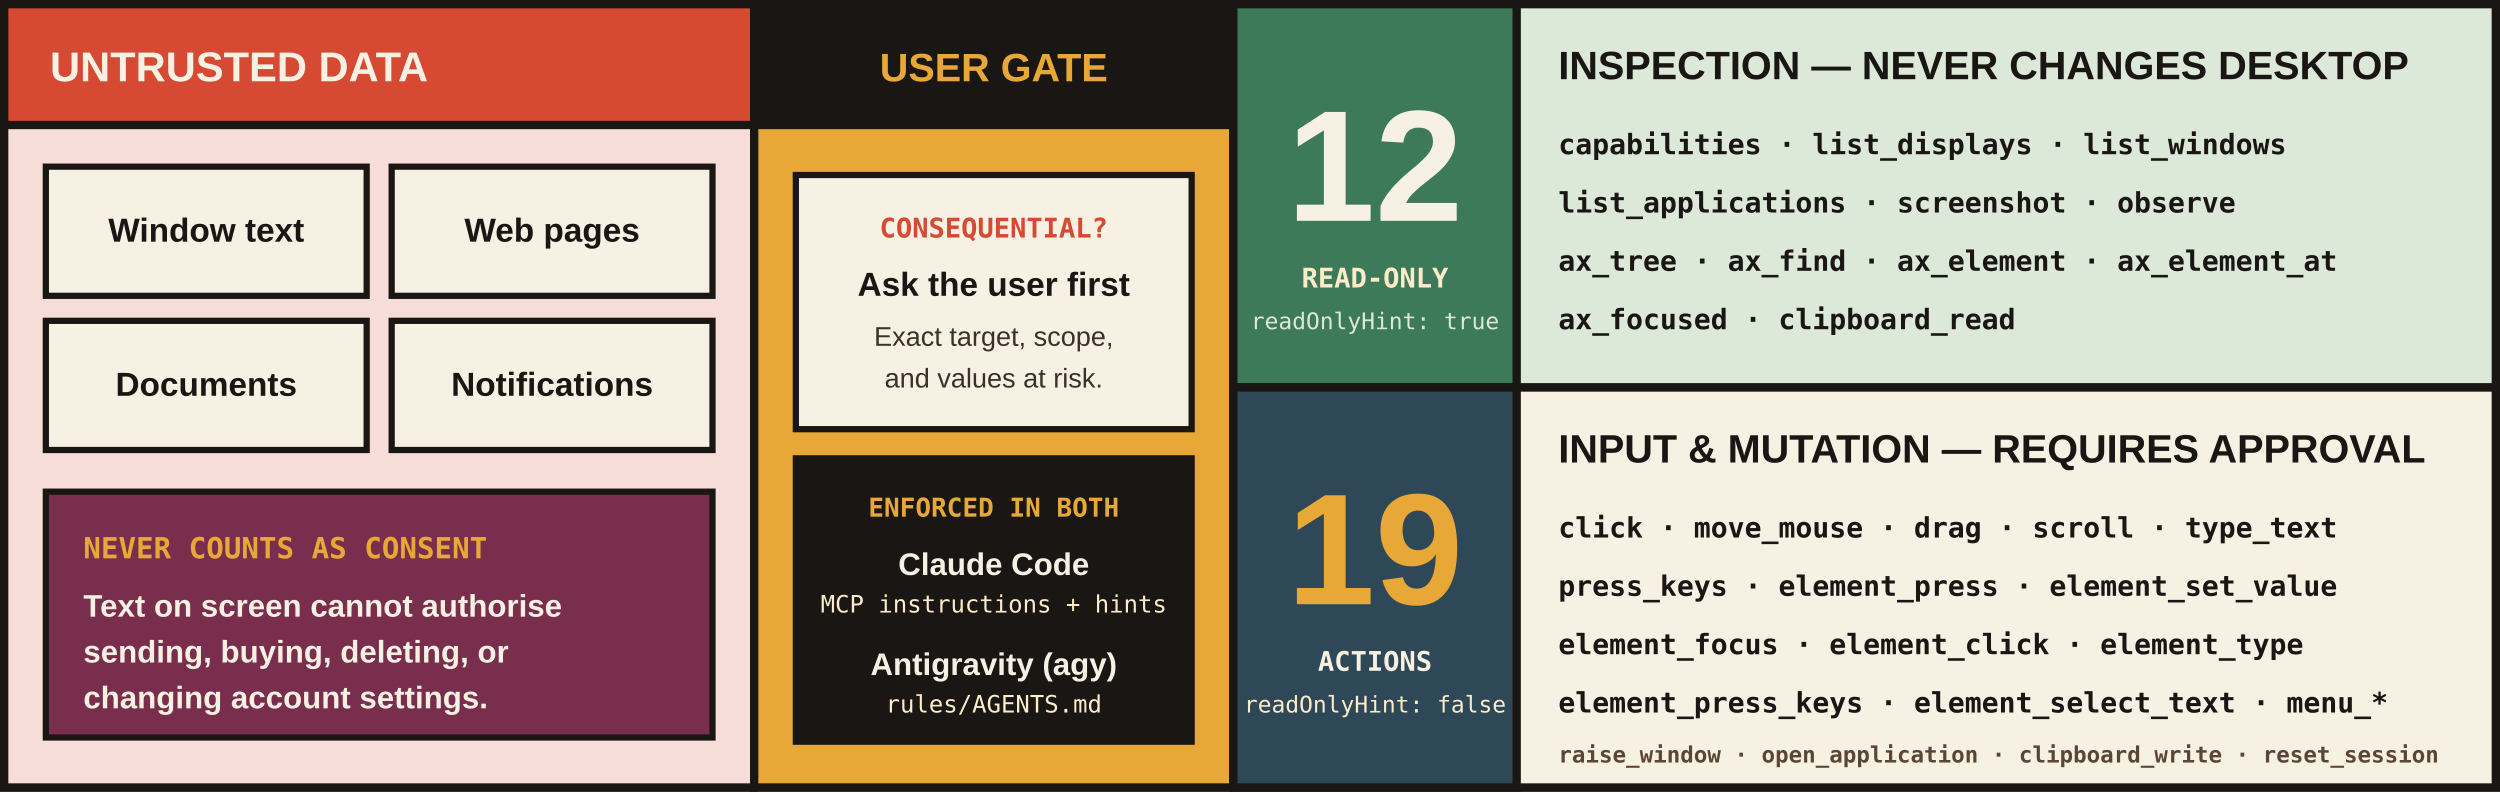
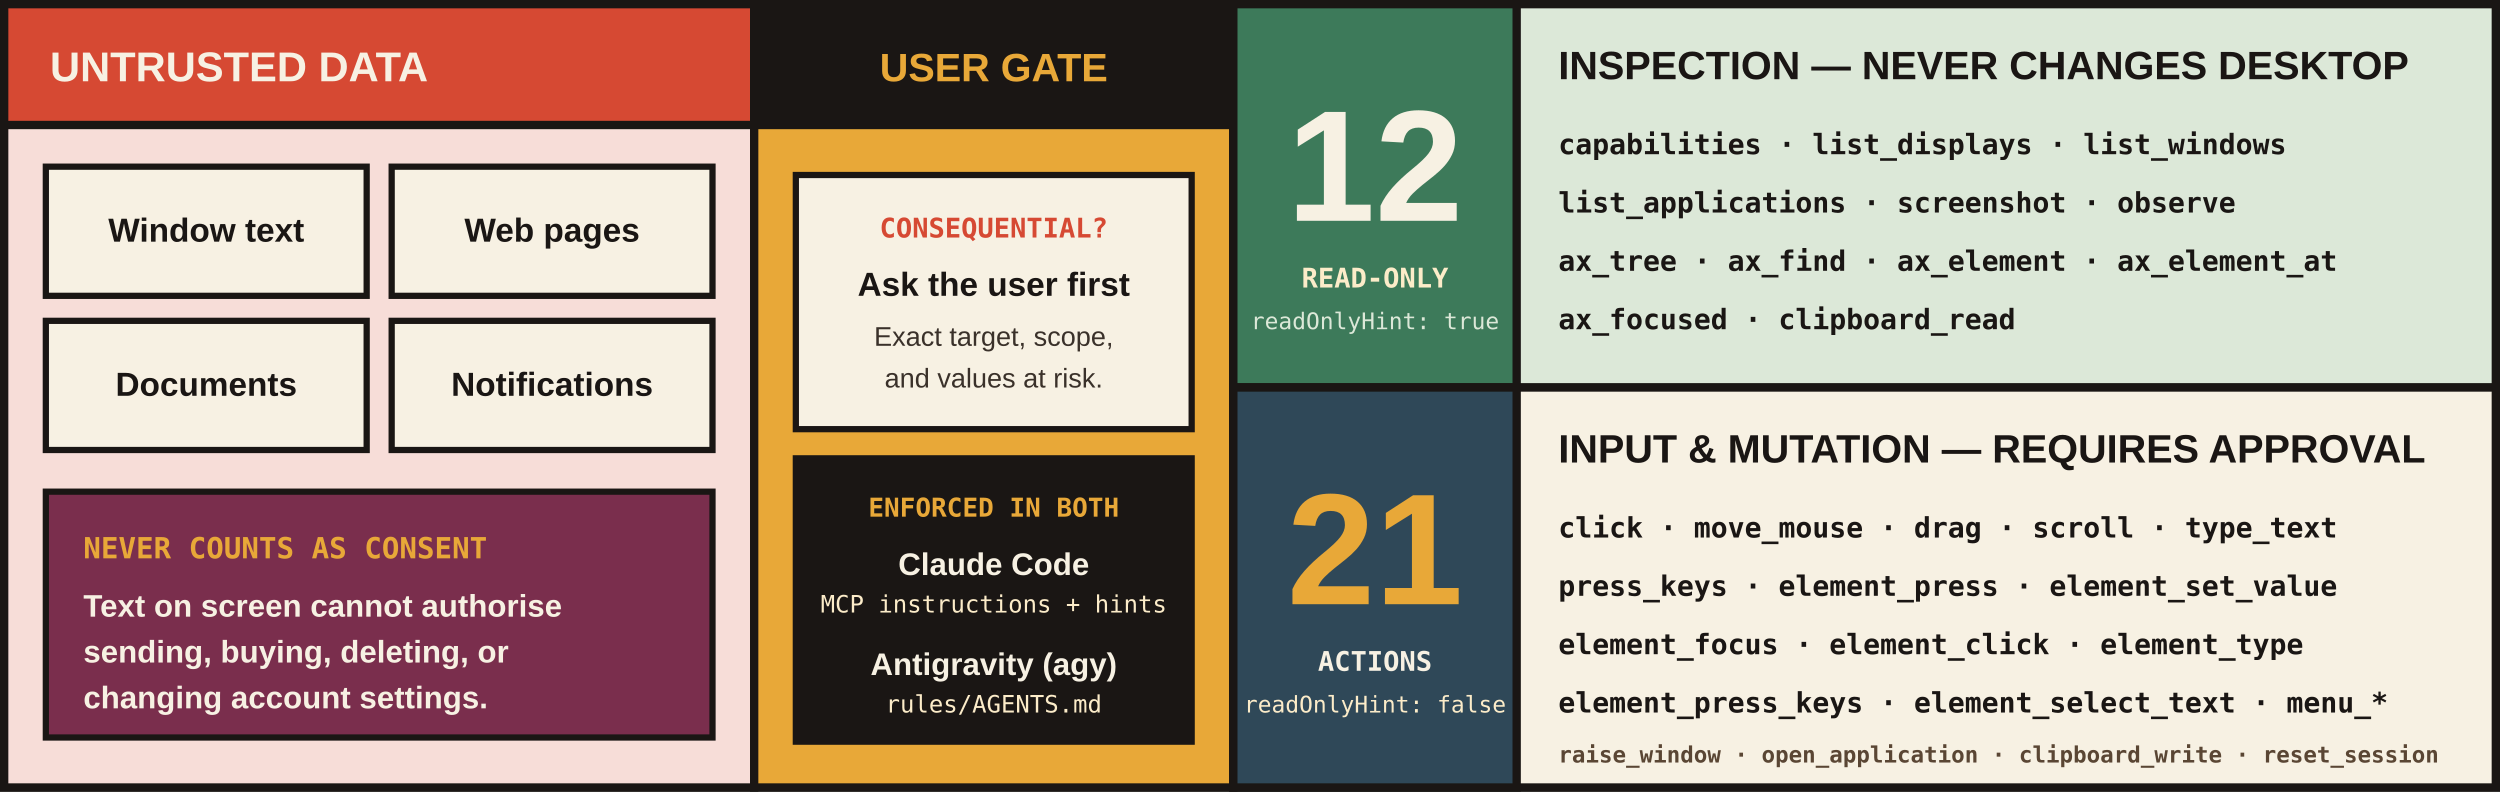
- <svg xmlns="http://www.w3.org/2000/svg" viewBox="0 0 1200 380" width="1200" height="380" role="img" aria-label="Safety boundary: untrusted screen content never authorises actions; 12 read-only inspection tools vs 19 action tools">
+ <svg xmlns="http://www.w3.org/2000/svg" viewBox="0 0 1200 380" width="1200" height="380" role="img" aria-label="Safety boundary: untrusted screen content never authorises actions; 12 read-only inspection tools vs 21 action tools">
  <defs>
    <style>
      .sans { font-family: 'Segoe UI', 'Helvetica Neue', Arial, sans-serif; }
      .mono { font-family: 'Cascadia Mono', 'SFMono-Regular', Consolas, monospace; }
    </style>
  </defs>
  <rect x="2" y="2" width="1196" height="376" fill="#F7F1E3" stroke="#1A1614" stroke-width="4" />
  <rect x="2" y="2" width="360" height="376" fill="#F7DDD8" stroke="#1A1614" stroke-width="4" />
  <rect x="2" y="2" width="360" height="58" fill="#D64933" stroke="#1A1614" stroke-width="4" />
  <text x="24" y="39" class="sans" font-size="20" font-weight="900" fill="#F7F1E3">UNTRUSTED DATA</text>
  <rect x="22" y="80" width="154" height="62" fill="#F7F1E3" stroke="#1A1614" stroke-width="3" />
  <text x="99" y="116" text-anchor="middle" class="sans" font-size="16" font-weight="700" fill="#1A1614">Window text</text>
  <rect x="188" y="80" width="154" height="62" fill="#F7F1E3" stroke="#1A1614" stroke-width="3" />
  <text x="265" y="116" text-anchor="middle" class="sans" font-size="16" font-weight="700" fill="#1A1614">Web pages</text>
  <rect x="22" y="154" width="154" height="62" fill="#F7F1E3" stroke="#1A1614" stroke-width="3" />
  <text x="99" y="190" text-anchor="middle" class="sans" font-size="16" font-weight="700" fill="#1A1614">Documents</text>
  <rect x="188" y="154" width="154" height="62" fill="#F7F1E3" stroke="#1A1614" stroke-width="3" />
  <text x="265" y="190" text-anchor="middle" class="sans" font-size="16" font-weight="700" fill="#1A1614">Notifications</text>
  <rect x="22" y="236" width="320" height="118" fill="#7A2E4D" stroke="#1A1614" stroke-width="3" />
  <text x="40" y="268" class="mono" font-size="14" font-weight="800" fill="#E8A838">NEVER COUNTS AS CONSENT</text>
  <text x="40" y="296" class="sans" font-size="15" font-weight="700" fill="#F7F1E3">Text on screen cannot authorise</text>
  <text x="40" y="318" class="sans" font-size="15" font-weight="700" fill="#F7F1E3">sending, buying, deleting, or</text>
  <text x="40" y="340" class="sans" font-size="15" font-weight="700" fill="#F7F1E3">changing account settings.</text>
  <rect x="362" y="2" width="230" height="376" fill="#E8A838" stroke="#1A1614" stroke-width="4" />
  <rect x="362" y="2" width="230" height="58" fill="#1A1614" stroke="#1A1614" stroke-width="4" />
  <text x="477" y="39" text-anchor="middle" class="sans" font-size="19" font-weight="900" fill="#E8A838">USER GATE</text>
  <rect x="382" y="84" width="190" height="122" fill="#F7F1E3" stroke="#1A1614" stroke-width="3" />
  <text x="477" y="114" text-anchor="middle" class="mono" font-size="13" font-weight="800" fill="#D64933">CONSEQUENTIAL?</text>
  <text x="477" y="142" text-anchor="middle" class="sans" font-size="16" font-weight="800" fill="#1A1614">Ask the user first</text>
  <text x="477" y="166" text-anchor="middle" class="sans" font-size="13" fill="#3A312A">Exact target, scope,</text>
  <text x="477" y="186" text-anchor="middle" class="sans" font-size="13" fill="#3A312A">and values at risk.</text>
  <rect x="382" y="220" width="190" height="136" fill="#1A1614" stroke="#1A1614" stroke-width="3" />
  <text x="477" y="248" text-anchor="middle" class="mono" font-size="12.5" font-weight="800" fill="#E8A838">ENFORCED IN BOTH</text>
  <text x="477" y="276" text-anchor="middle" class="sans" font-size="15" font-weight="700" fill="#F7F1E3">Claude Code</text>
  <text x="477" y="294" text-anchor="middle" class="mono" font-size="11.5" fill="#FCECC9">MCP instructions + hints</text>
  <text x="477" y="324" text-anchor="middle" class="sans" font-size="15" font-weight="700" fill="#F7F1E3">Antigravity (agy)</text>
  <text x="477" y="342" text-anchor="middle" class="mono" font-size="11.5" fill="#FCECC9">rules/AGENTS.md</text>
  <rect x="592" y="2" width="606" height="184" fill="#DCE8D8" stroke="#1A1614" stroke-width="4" />
  <rect x="592" y="2" width="136" height="184" fill="#3D7A5A" stroke="#1A1614" stroke-width="4" />
  <text x="660" y="106" text-anchor="middle" class="sans" font-size="76" font-weight="900" fill="#F7F1E3">12</text>
  <text x="660" y="138" text-anchor="middle" class="mono" font-size="13" font-weight="800" fill="#FCECC9">READ-ONLY</text>
  <text x="660" y="158" text-anchor="middle" class="mono" font-size="11" fill="#DCE8D8">readOnlyHint: true</text>
  <text x="748" y="38" class="sans" font-size="19" font-weight="800" fill="#1A1614">INSPECTION — NEVER CHANGES DESKTOP</text>
  <text x="748" y="74" class="mono" font-size="13.5" font-weight="700" fill="#1A1614">capabilities · list_displays · list_windows</text>
  <text x="748" y="102" class="mono" font-size="13.5" font-weight="700" fill="#1A1614">list_applications · screenshot · observe</text>
  <text x="748" y="130" class="mono" font-size="13.5" font-weight="700" fill="#1A1614">ax_tree · ax_find · ax_element · ax_element_at</text>
  <text x="748" y="158" class="mono" font-size="13.5" font-weight="700" fill="#1A1614">ax_focused · clipboard_read</text>
  <rect x="592" y="186" width="606" height="192" fill="#F7F1E3" stroke="#1A1614" stroke-width="4" />
  <rect x="592" y="186" width="136" height="192" fill="#2F4858" stroke="#1A1614" stroke-width="4" />
-   <text x="660" y="290" text-anchor="middle" class="sans" font-size="76" font-weight="900" fill="#E8A838">19</text>
+   <text x="660" y="290" text-anchor="middle" class="sans" font-size="76" font-weight="900" fill="#E8A838">21</text>
  <text x="660" y="322" text-anchor="middle" class="mono" font-size="13" font-weight="800" fill="#F7F1E3">ACTIONS</text>
  <text x="660" y="342" text-anchor="middle" class="mono" font-size="11" fill="#FCECC9">readOnlyHint: false</text>
  <text x="748" y="222" class="sans" font-size="19" font-weight="800" fill="#1A1614">INPUT &amp; MUTATION — REQUIRES APPROVAL</text>
  <text x="748" y="258" class="mono" font-size="13.5" font-weight="700" fill="#1A1614">click · move_mouse · drag · scroll · type_text</text>
  <text x="748" y="286" class="mono" font-size="13.5" font-weight="700" fill="#1A1614">press_keys · element_press · element_set_value</text>
  <text x="748" y="314" class="mono" font-size="13.5" font-weight="700" fill="#1A1614">element_focus · element_click · element_type</text>
  <text x="748" y="342" class="mono" font-size="13.5" font-weight="700" fill="#1A1614">element_press_keys · element_select_text · menu_*</text>
  <text x="748" y="366" class="mono" font-size="10.8" font-weight="600" fill="#5A4634">raise_window · open_application · clipboard_write · reset_session</text>
</svg>
